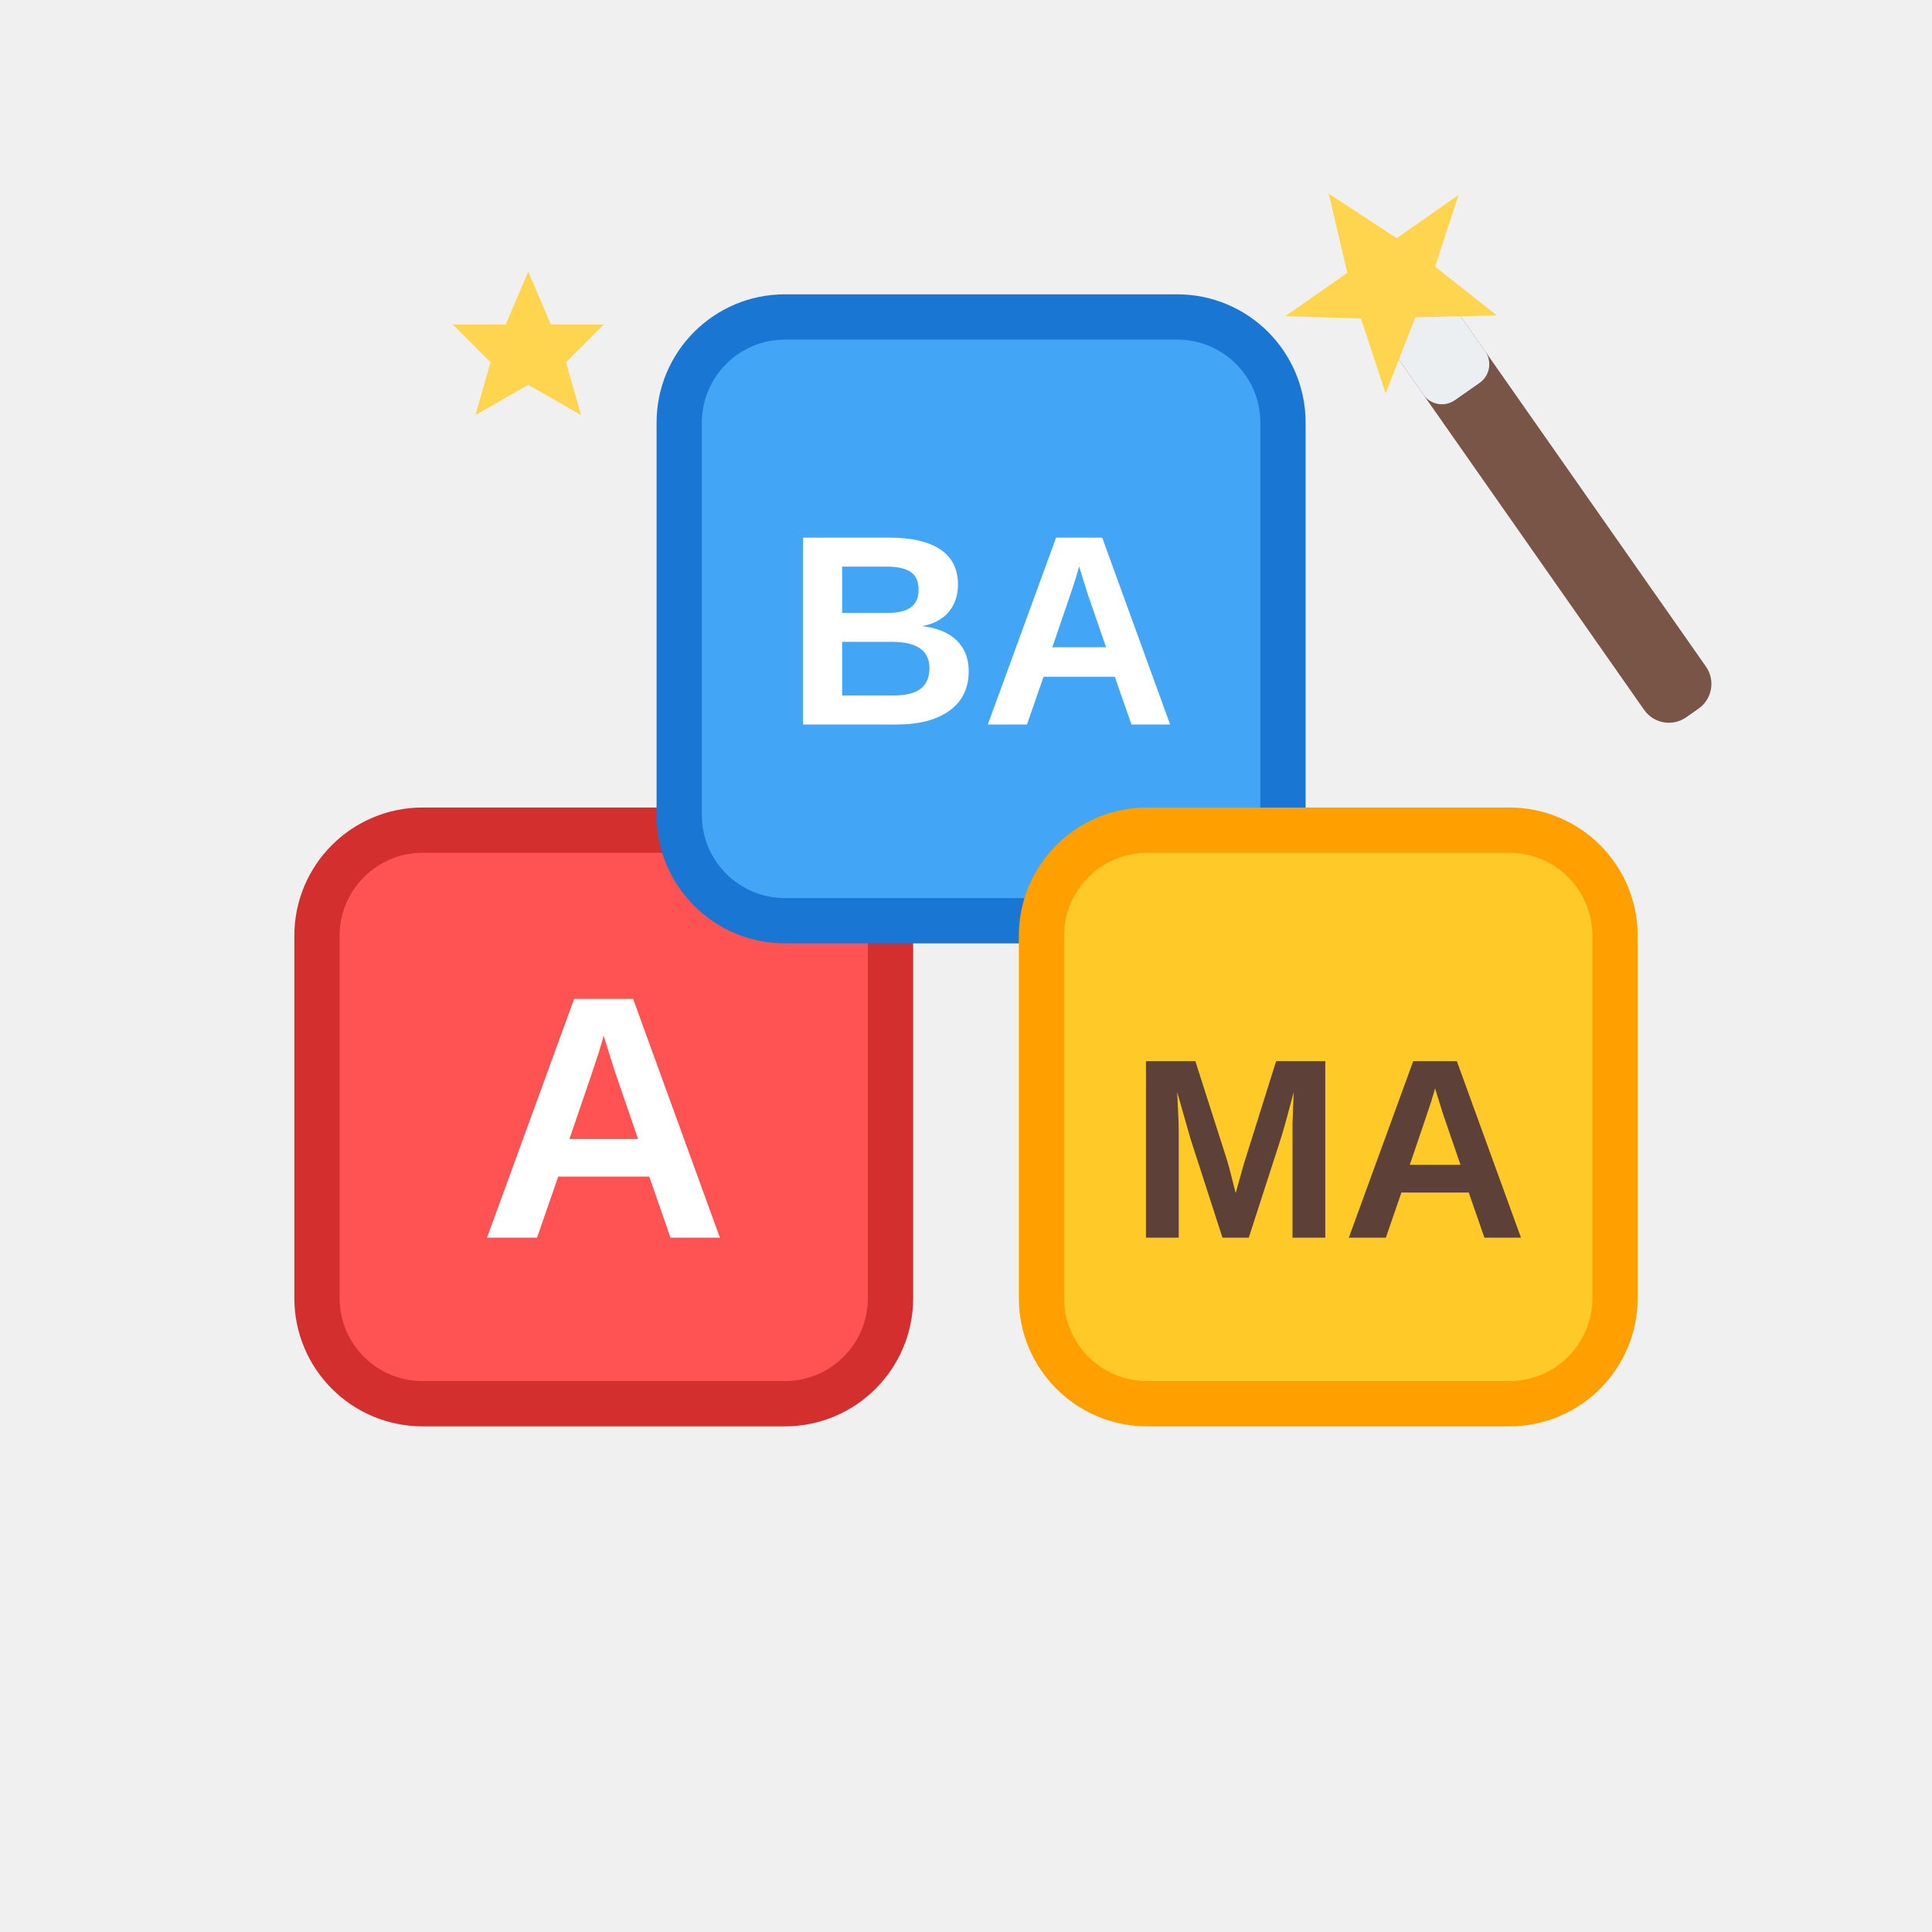
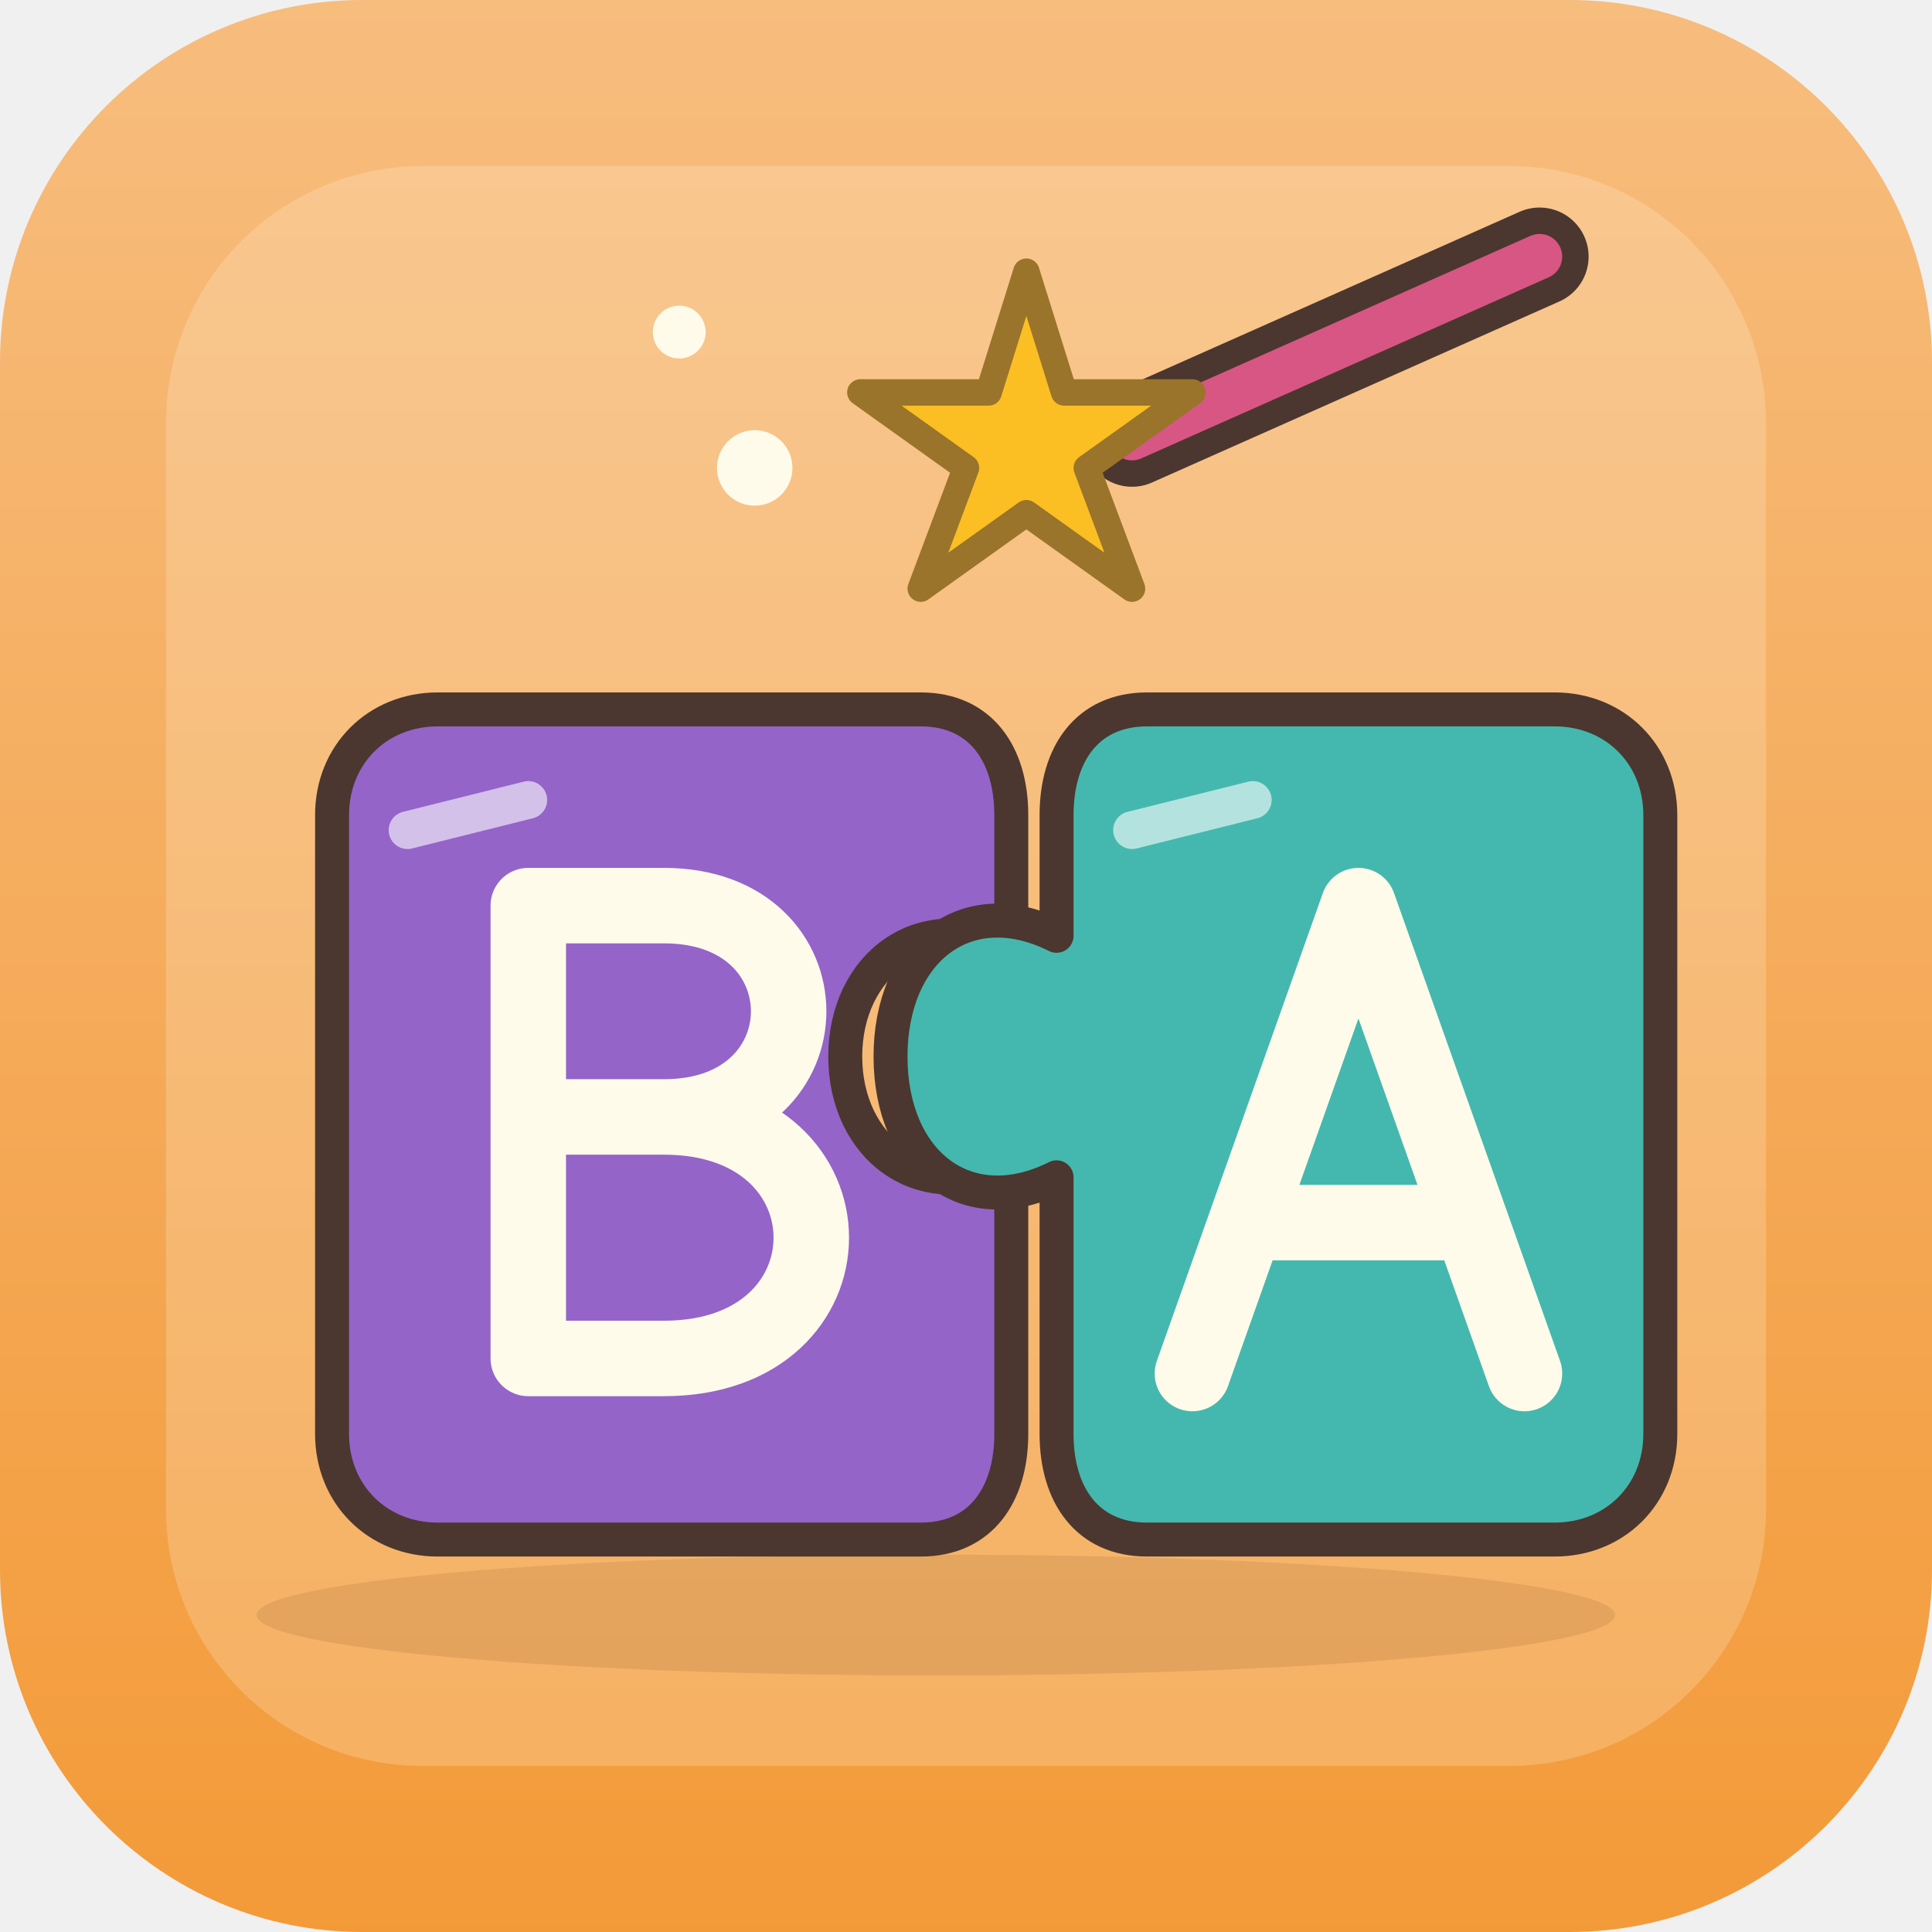
<svg xmlns="http://www.w3.org/2000/svg" viewBox="0 0 256 256" width="256" height="256">
-   <g transform="translate(42, 110)">
-     <rect x="0" y="0" width="76" height="76" rx="14" fill="#FF5252" stroke="#D32F2F" stroke-width="6" />
-     <text x="38" y="54" font-family="Arial, sans-serif" font-weight="900" font-size="46" fill="#FFFFFF" text-anchor="middle">A</text>
+   <defs>
+     <linearGradient id="syllables_tile" x1="0" y1="0" x2="0" y2="1">
+       <stop offset="0" stop-color="#F7BD7E" />
+       <stop offset="1" stop-color="#F39A38" />
+     </linearGradient>
+   </defs>
+   <g id="tile_bg">
+     <rect width="256" height="256" rx="48" fill="url(#syllables_tile)" />
+     <rect x="22" y="22" width="212" height="212" rx="34" fill="#FFF6E3" opacity="0.22" />
  </g>
-   <g transform="translate(90, 42)">
-     <rect x="0" y="0" width="80" height="80" rx="14" fill="#42A5F5" stroke="#1976D2" stroke-width="6" />
-     <text x="40" y="54" font-family="Arial, sans-serif" font-weight="900" font-size="36" fill="#FFFFFF" text-anchor="middle">BA</text>
+   <g id="shadow">
+     <ellipse cx="124" cy="214" rx="90" ry="8" fill="#8E5F33" opacity="0.18" />
  </g>
-   <g transform="translate(138, 110)">
-     <rect x="0" y="0" width="76" height="76" rx="14" fill="#FFCA28" stroke="#FFA000" stroke-width="6" />
-     <text x="38" y="54" font-family="Arial, sans-serif" font-weight="900" font-size="34" fill="#5D4037" text-anchor="middle">MA</text>
+   <g id="subject" stroke="#4B372F" stroke-width="4.5" stroke-linejoin="round" stroke-linecap="round">
+     <path d="M44 108 C44 100 50 94 58 94 L122 94 C130 94 134 100 134 108 L134 126 C122 120 112 128 112 140 C112 152 122 160 134 154 L134 190 C134 198 130 204 122 204 L58 204 C50 204 44 198 44 190 Z" fill="#9464C9" />
+     <path d="M140 108 C140 100 144 94 152 94 L206 94 C214 94 220 100 220 108 L220 190 C220 198 214 204 206 204 L152 204 C144 204 140 198 140 190 L140 156 C128 162 118 154 118 140 C118 126 128 118 140 124 Z" fill="#44B8AE" />
+     <path d="M54 110 L70 106 M150 110 L166 106" fill="none" stroke="#FFFFFF" stroke-width="5" opacity="0.6" />
+     <path d="M70 120 L70 180 M70 120 L88 120 C110 120 110 148 88 148 L70 148 M88 148 C114 148 114 180 88 180 L70 180" fill="none" stroke="#FFFBEB" stroke-width="10" />
+     <path d="M158 182 L180 120 L202 182 M166 162 L194 162" fill="none" stroke="#FFFBEB" stroke-width="10" />
  </g>
-   <g transform="translate(180, 40) rotate(-35)">
-     <rect x="0" y="0" width="10" height="70" rx="4" fill="#795548" />
-     <rect x="0" y="0" width="10" height="18" rx="3" fill="#ECEFF1" />
-     <polygon points="5,-14 9,-4 19,-4 11,2 14,12 5,6 -4,12 -1,2 -9,-4 1,-4" fill="#FFD54F" />
+   <g id="accent_wand" stroke="#4B372F" stroke-linejoin="round" stroke-linecap="round">
+     <path d="M150 58 L204 34" fill="none" stroke-width="13" />
+     <path d="M150 58 L204 34" fill="none" stroke="#D85683" stroke-width="6" />
+     <path d="M136 36 L141 52 L158 52 L144 62 L150 78 L136 68 L122 78 L128 62 L114 52 L131 52 Z" fill="#FBBF24" stroke="#9A742A" stroke-width="3.5" />
  </g>
-   <polygon points="70,36 73,43 80,43 75,48 77,55 70,51 63,55 65,48 60,43 67,43" fill="#FFD54F" />
+   <g id="accent_sparkle" fill="#FFFBEB">
+     <circle cx="100" cy="62" r="5" />
+     <circle cx="90" cy="44" r="3.5" />
+   </g>
</svg>
